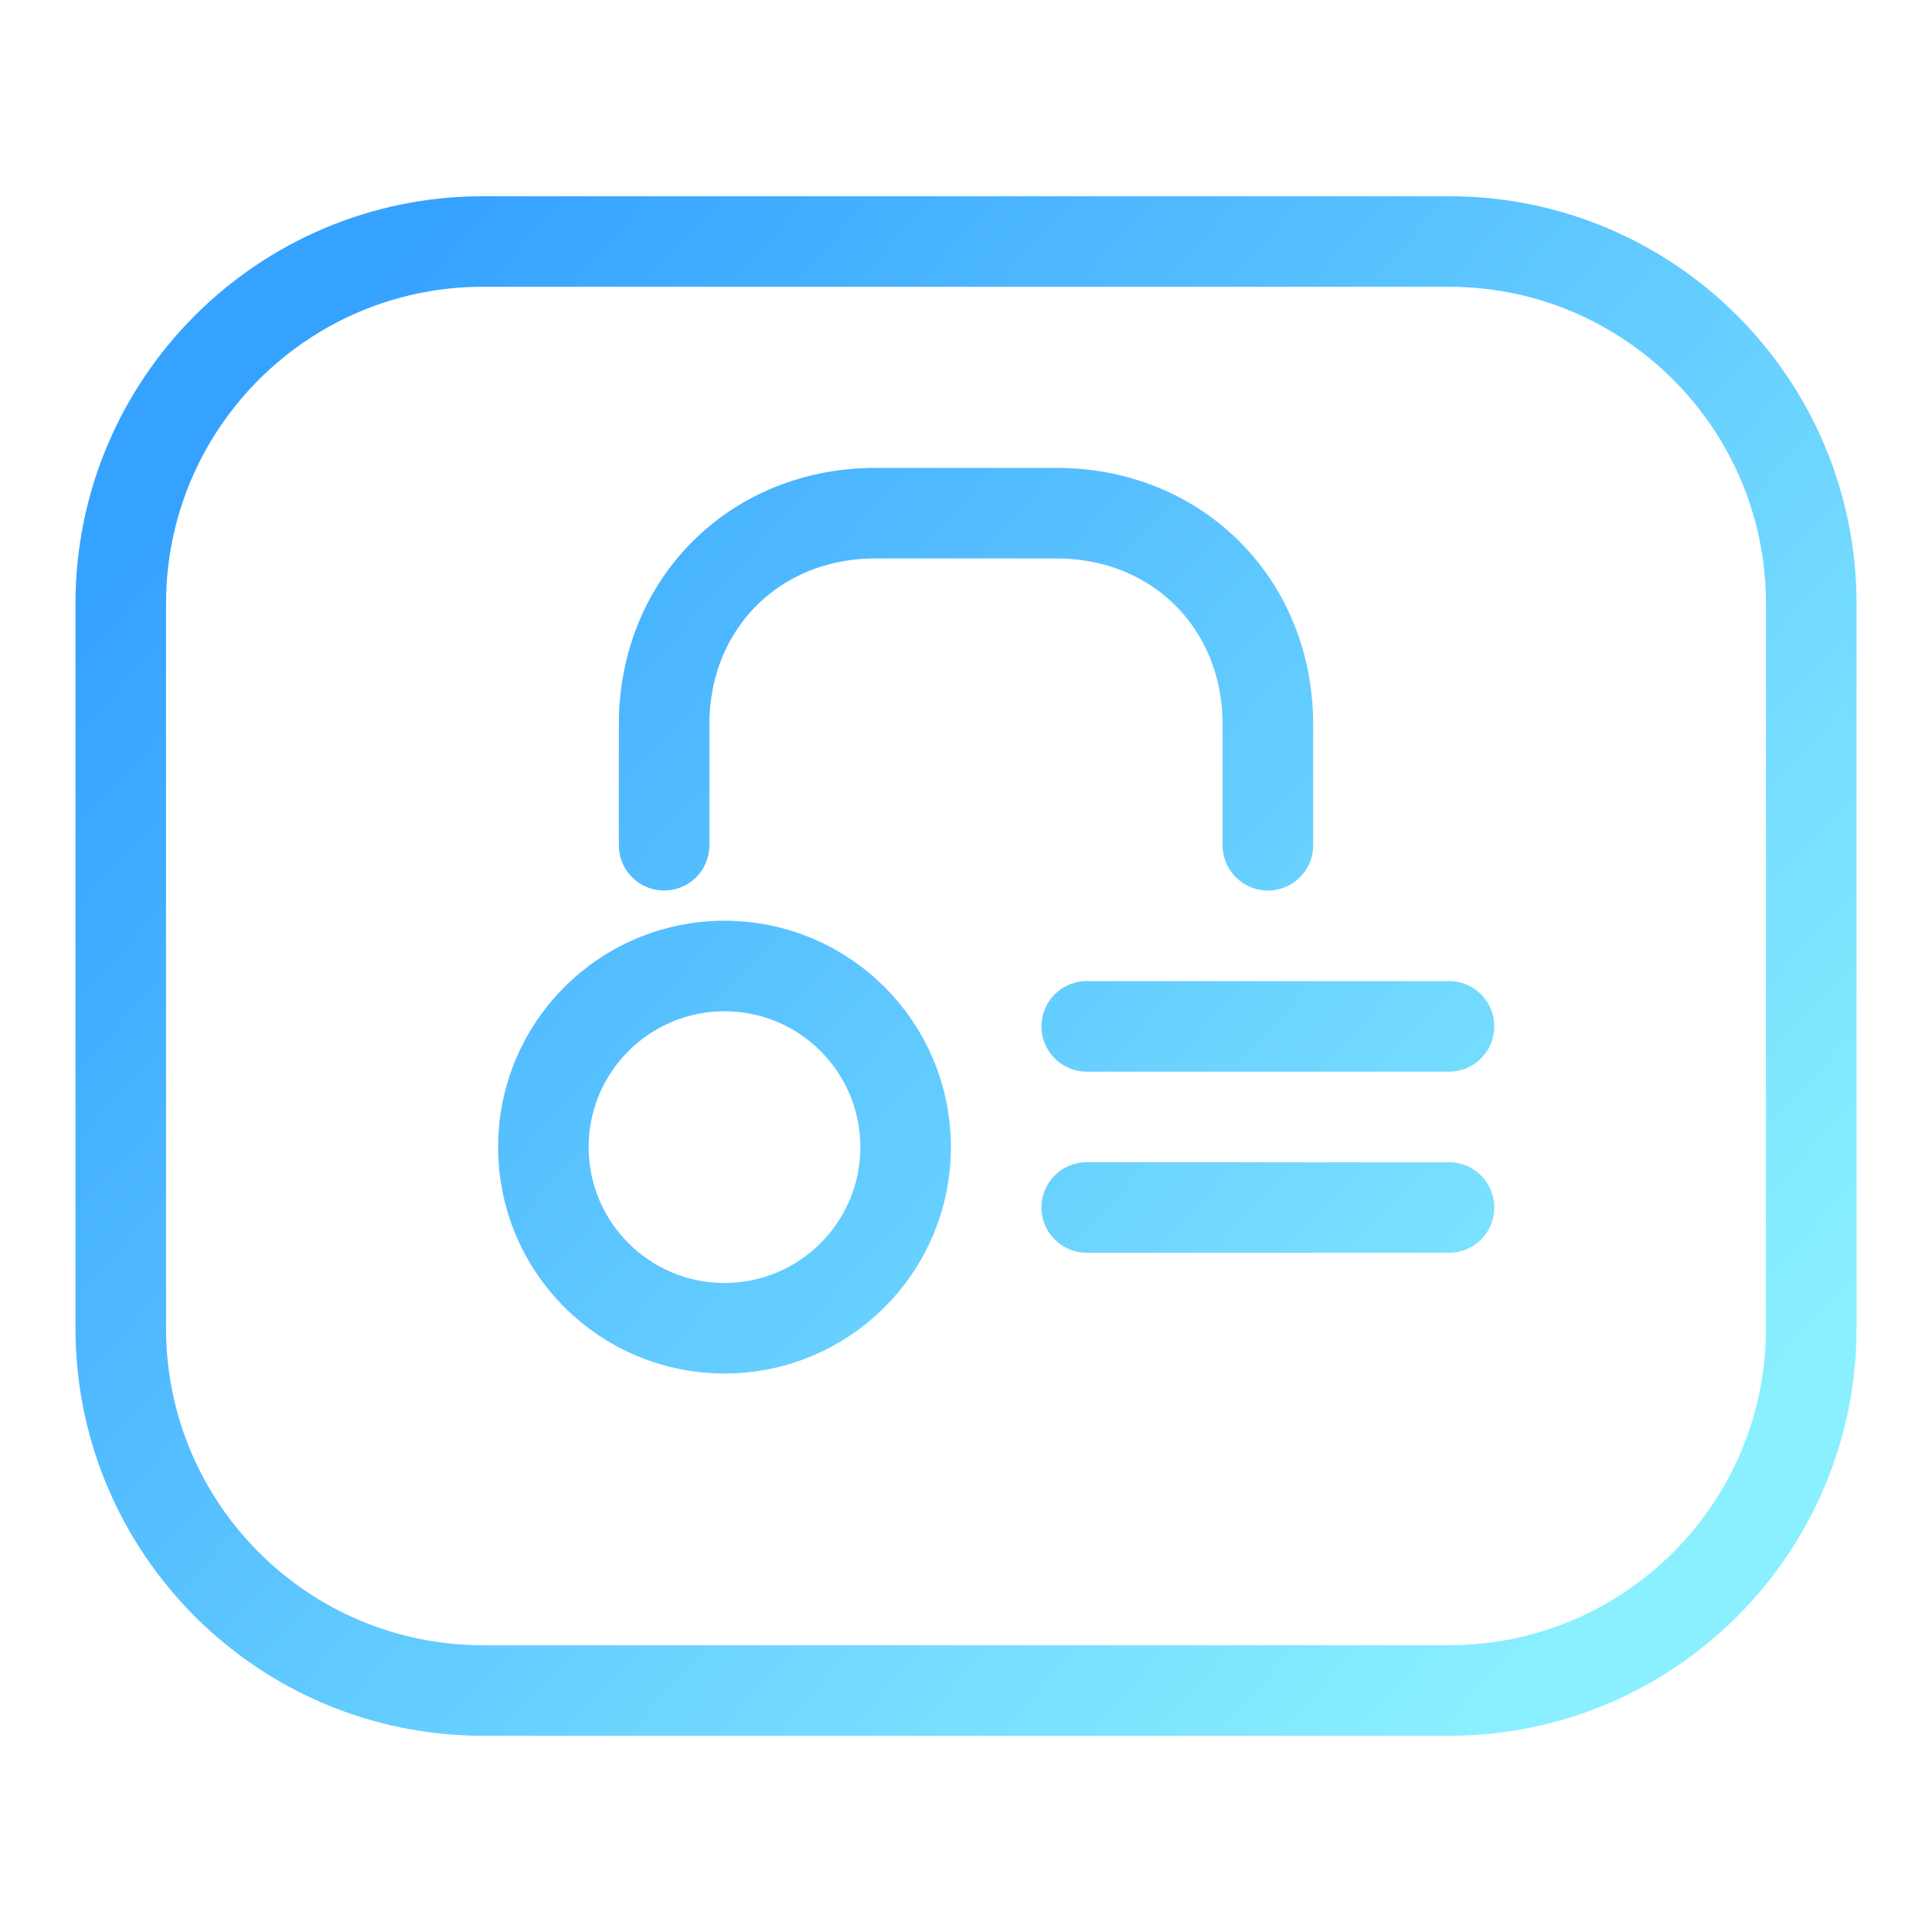
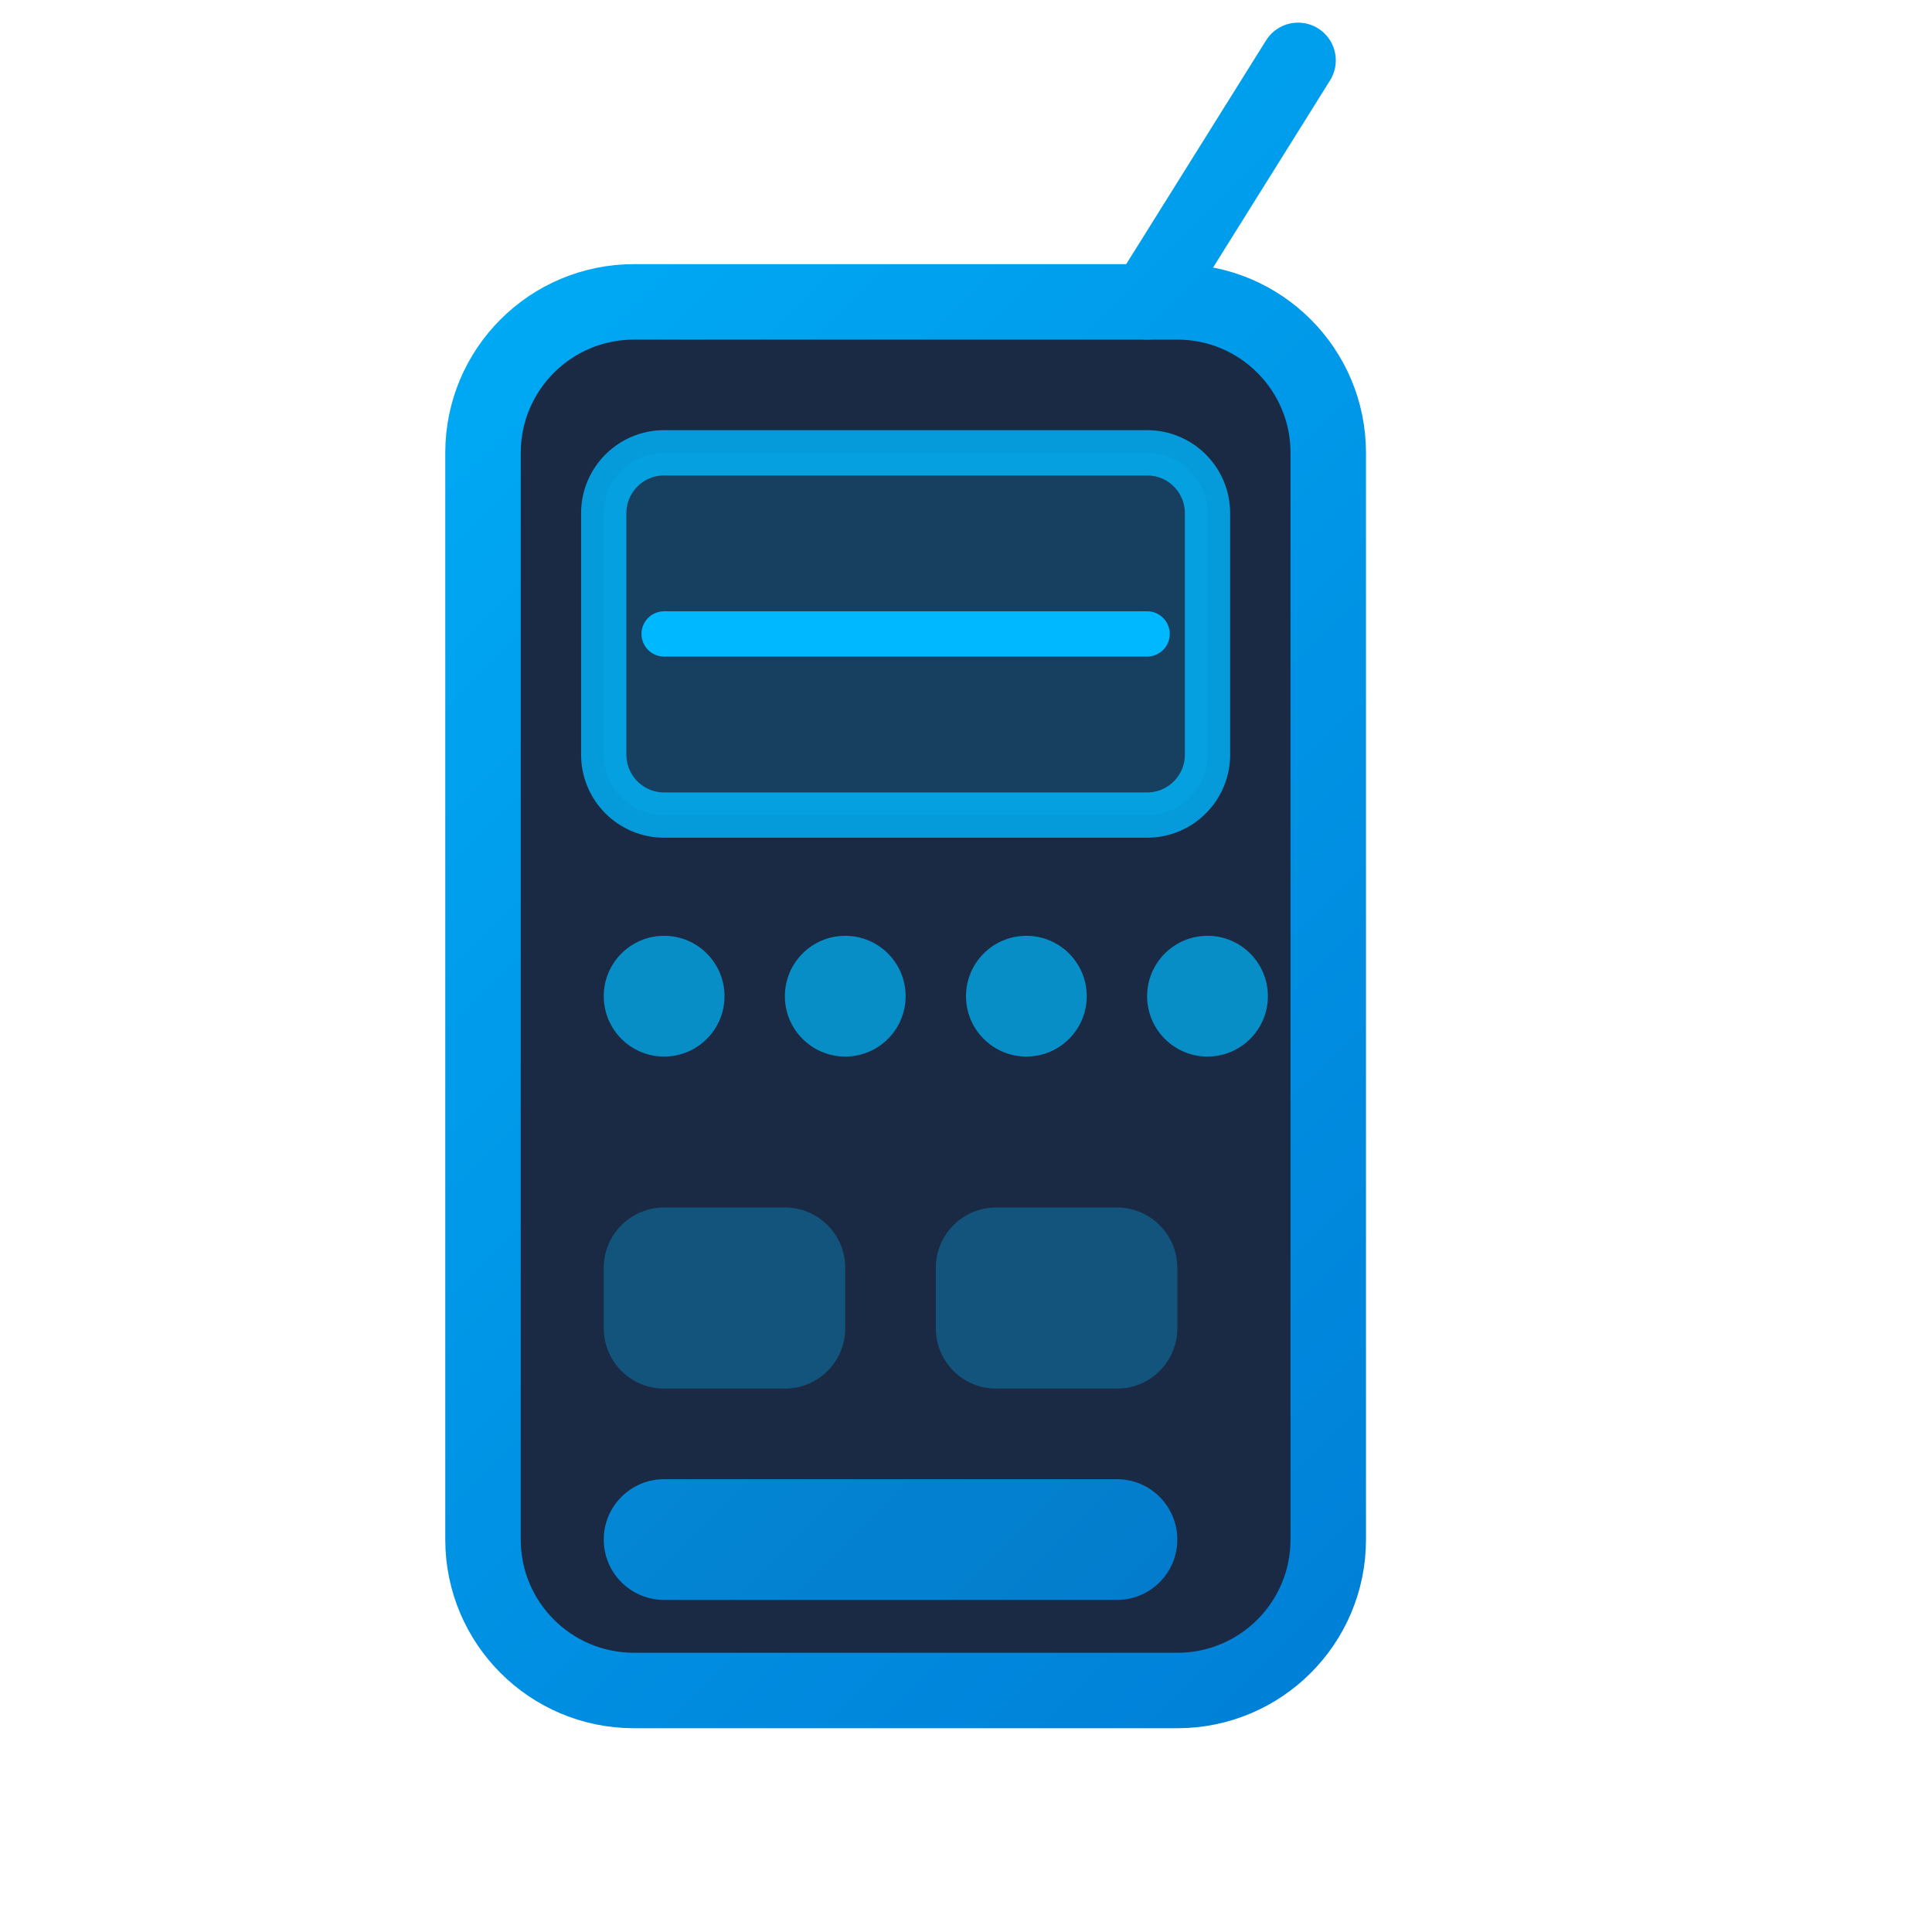
<svg xmlns="http://www.w3.org/2000/svg" viewBox="0 0 64 64" role="img" aria-label="Boy and a Scanner logo">
  <defs>
-     <linearGradient id="g" x1="10" y1="12" x2="54" y2="52" gradientUnits="userSpaceOnUse">
-       <stop offset="0" stop-color="#36a2ff" />
-       <stop offset="1" stop-color="#8af0ff" />
+     <linearGradient id="bm" x1="0" y1="0" x2="64" y2="64" gradientUnits="userSpaceOnUse">
+       <stop offset="0" stop-color="#00b8ff" />
+       <stop offset="1" stop-color="#0070cc" />
    </linearGradient>
  </defs>
-   <rect x="4" y="8" width="56" height="48" rx="12" fill="none" stroke="url(#g)" stroke-width="3" />
-   <path d="M22 28v-4c0-4 3-7 7-7h6c4 0 7 3 7 7v4" fill="none" stroke="url(#g)" stroke-width="3" stroke-linecap="round" />
-   <circle cx="24" cy="38" r="6" fill="none" stroke="url(#g)" stroke-width="3" />
-   <path d="M36 34h12M36 40h12" stroke="url(#g)" stroke-width="3" stroke-linecap="round" />
+   <rect x="16" y="10" width="28" height="46" rx="5" fill="#1a2a44" stroke="url(#bm)" stroke-width="2.5" />
+   <line x1="38" y1="10" x2="43" y2="2" stroke="url(#bm)" stroke-width="2.5" stroke-linecap="round" />
+   <rect x="20" y="15" width="20" height="12" rx="2" fill="#00b8ff" opacity="0.15" />
+   <rect x="20" y="15" width="20" height="12" rx="2" fill="none" stroke="#00b8ff" stroke-width="1.5" opacity="0.8" />
+   <line x1="22" y1="21" x2="38" y2="21" stroke="#00b8ff" stroke-width="1.5" stroke-linecap="round" />
+   <circle cx="22" cy="33" r="2" fill="#00b8ff" opacity="0.7" />
+   <circle cx="28" cy="33" r="2" fill="#00b8ff" opacity="0.7" />
+   <circle cx="34" cy="33" r="2" fill="#00b8ff" opacity="0.7" />
+   <circle cx="40" cy="33" r="2" fill="#00b8ff" opacity="0.7" />
+   <rect x="20" y="40" width="8" height="6" rx="2" fill="#00b8ff" opacity="0.3" />
+   <rect x="31" y="40" width="8" height="6" rx="2" fill="#00b8ff" opacity="0.3" />
+   <rect x="20" y="49" width="19" height="4" rx="2" fill="url(#bm)" opacity="0.9" />
</svg>
